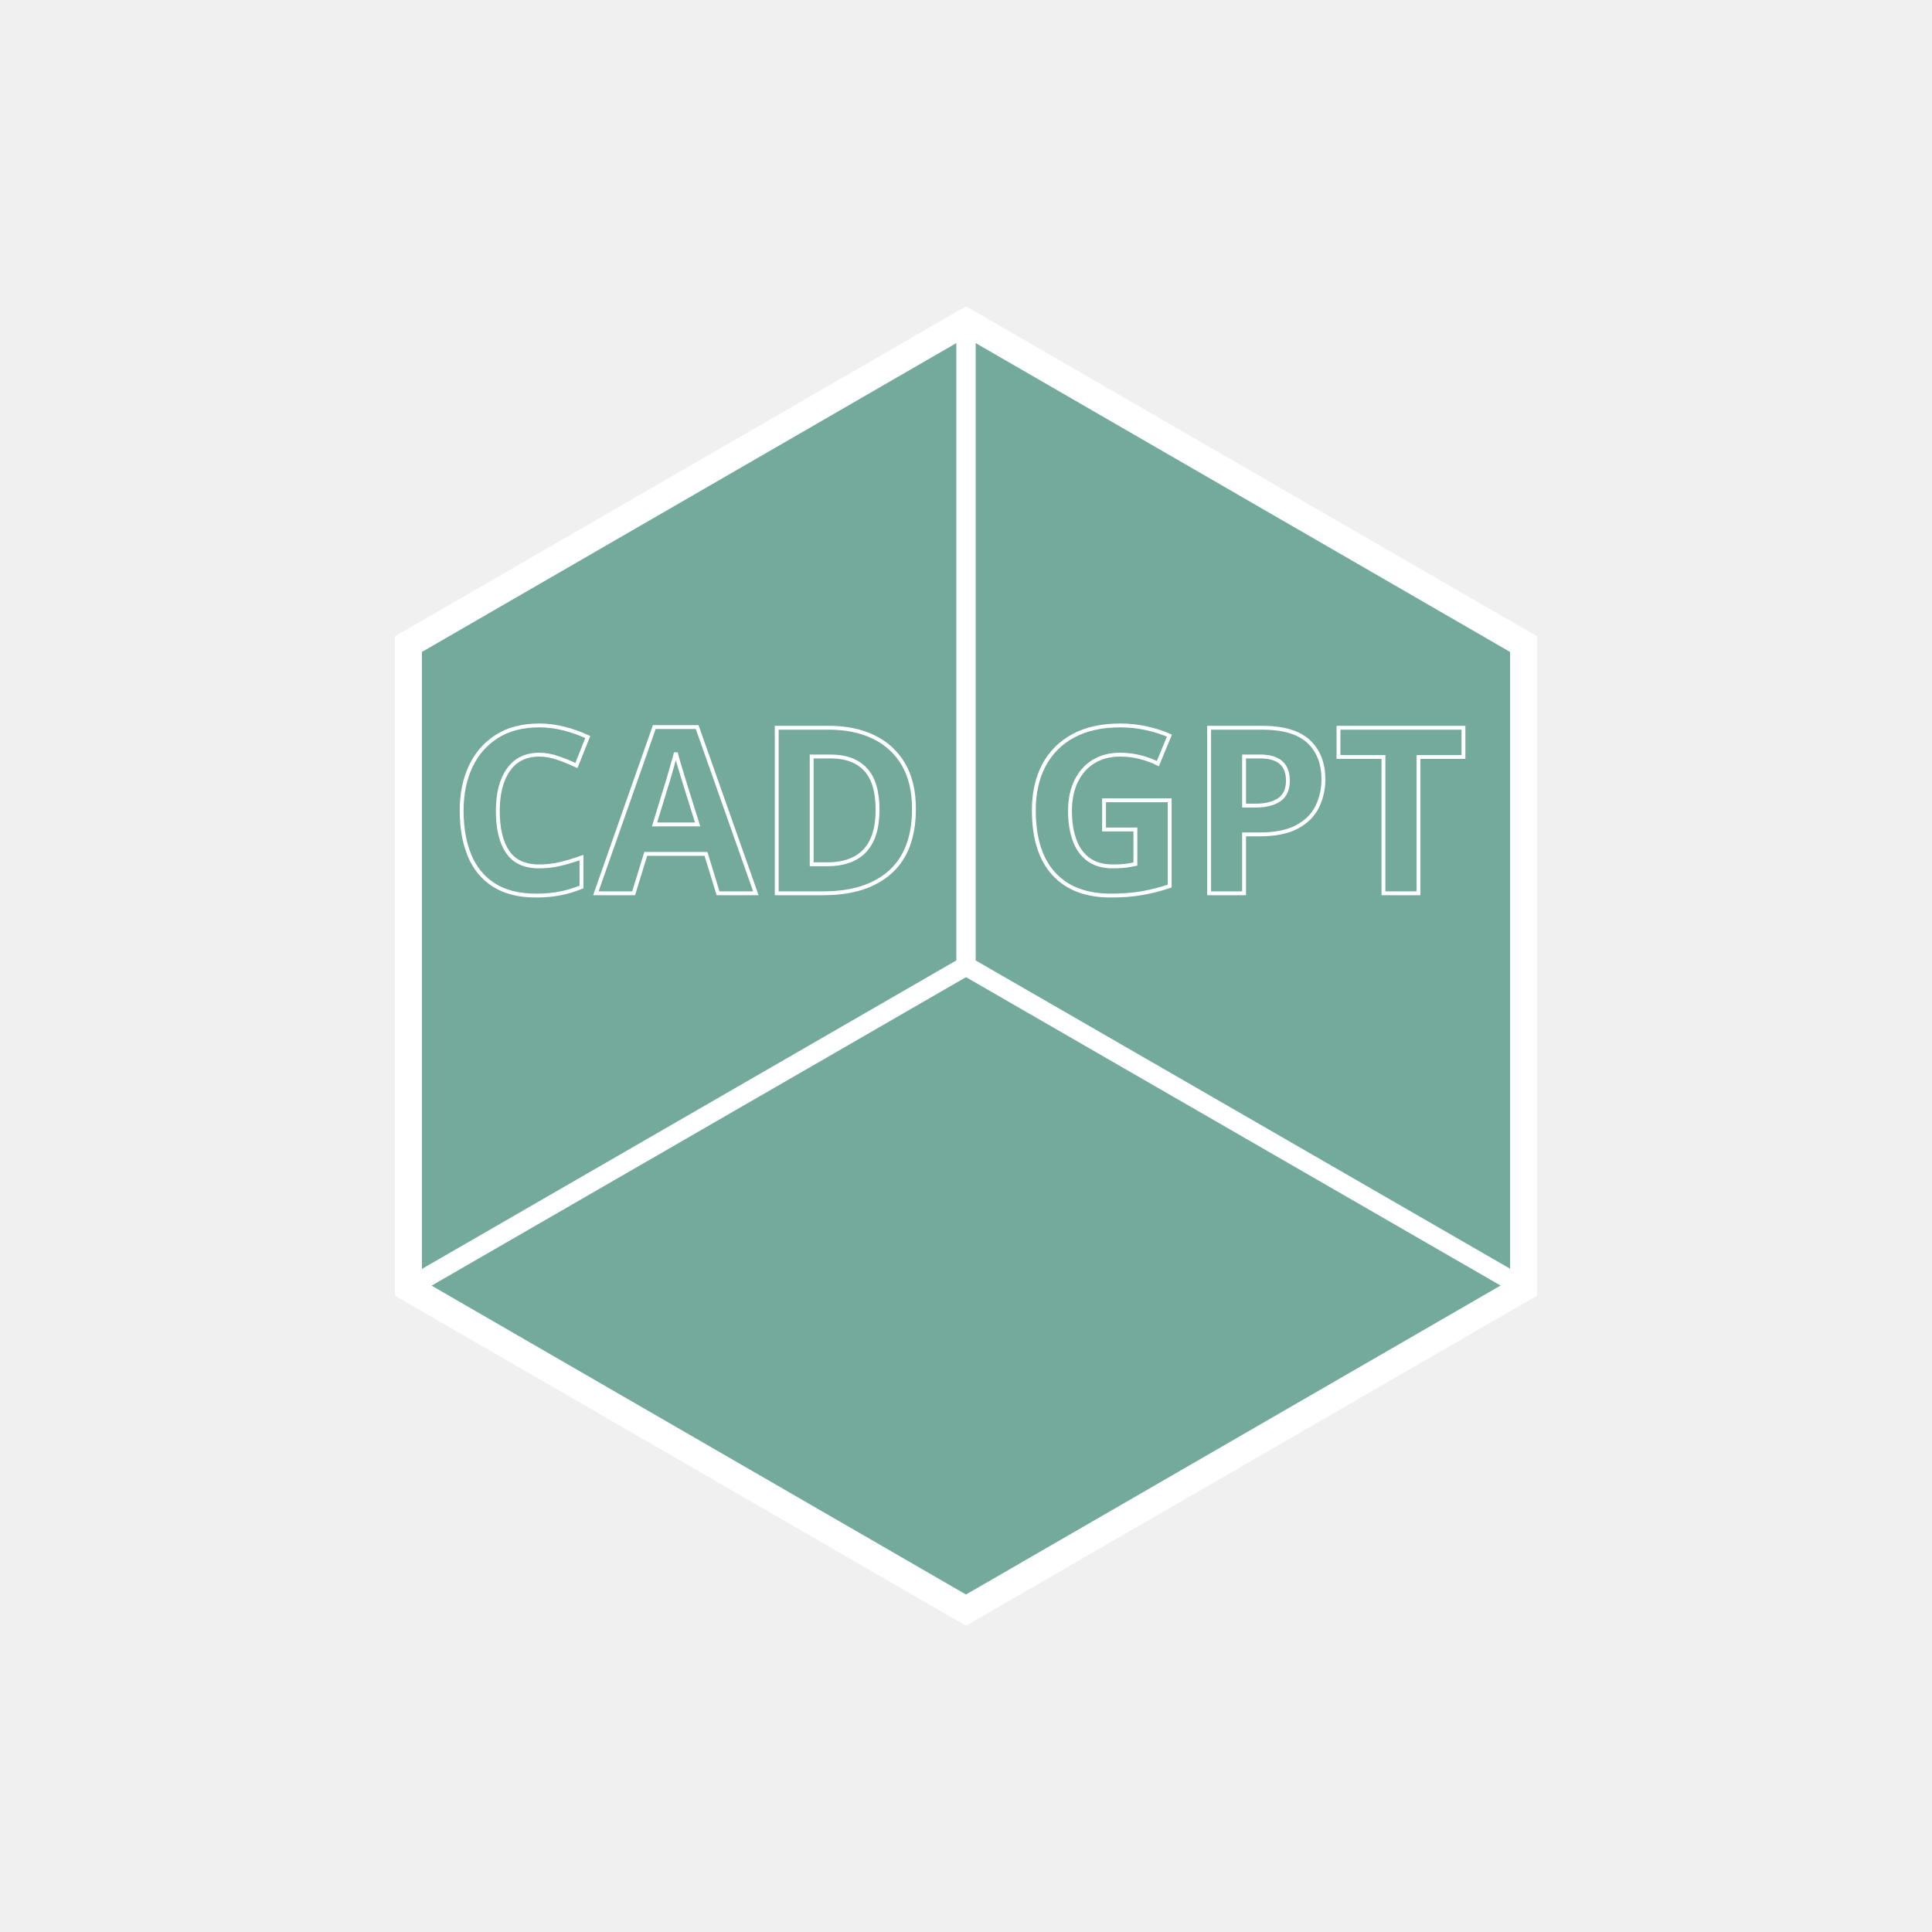
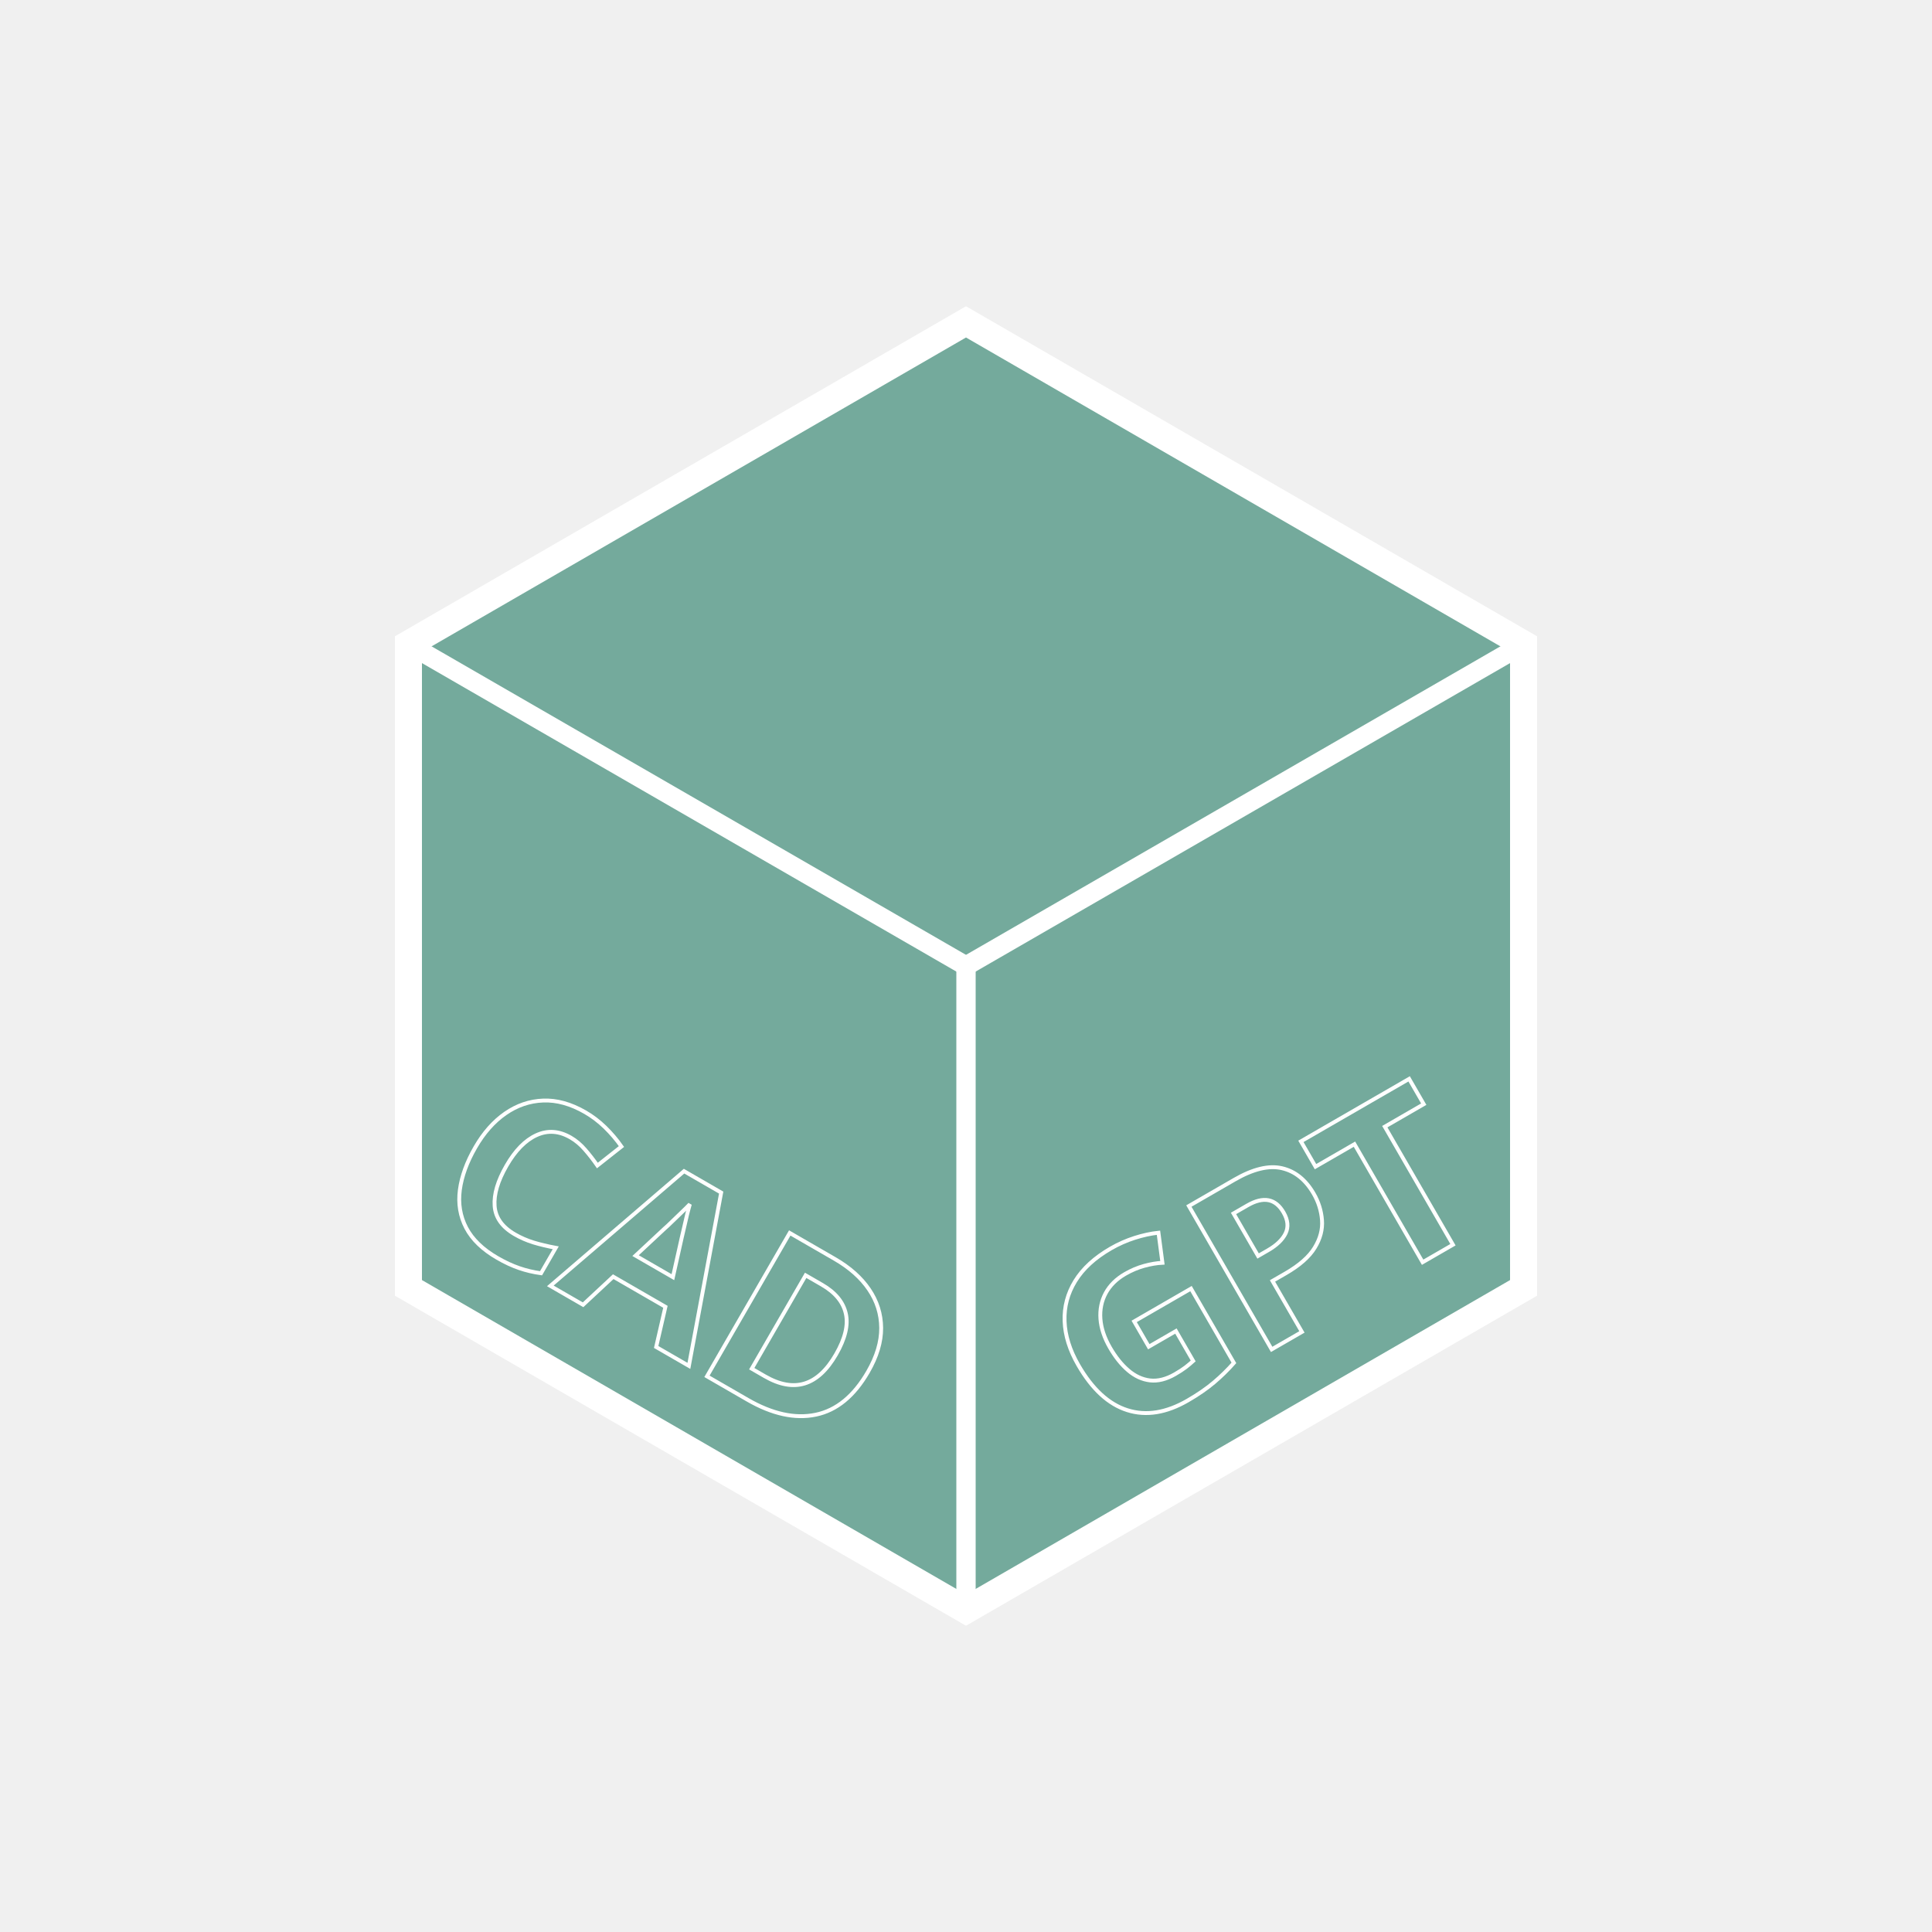
<svg xmlns="http://www.w3.org/2000/svg" version="1.1" width="500" height="500" viewBox="0 0 500 500">
  <polygon points="250.0,83.3 394.3,166.7 394.3,333.3 250.0,416.7 105.7,333.3 105.7,166.7" fill="#74AA9C" stroke="#FFFFFF" stroke-width="7" stroke-linecap="round" />
  <g stroke="#FFFFFF" stroke-width="5" stroke-linecap="round">
-     <line x1="250" y1="250" x2="250.0" y2="83.3" />
-     <line x1="250" y1="250" x2="394.4" y2="333.3" />
-     <line x1="250" y1="250" x2="105.7" y2="333.3" />
+     <line x1="250" y1="250" x2="250.0" y2="416.7" />
+     <line x1="250" y1="250" x2="394.3" y2="166.7" />
+     <line x1="250" y1="250" x2="105.7" y2="166.7" />
  </g>
  <g stroke="#FFFFFF" fill="#74AA9C" font-family="sans-serif" font-weight="bold" font-size="60" text-anchor="middle" dominant-baseline="middle">
-     <text x="178" y="210">CAD</text>
-     <text x="322" y="210">GPT</text>
+     <text x="178" y="290" transform="rotate(30, 108, 300)">CAD</text>
+     <text x="322" y="290" transform="rotate(-30, 392, 300)">GPT</text>
  </g>
</svg>
